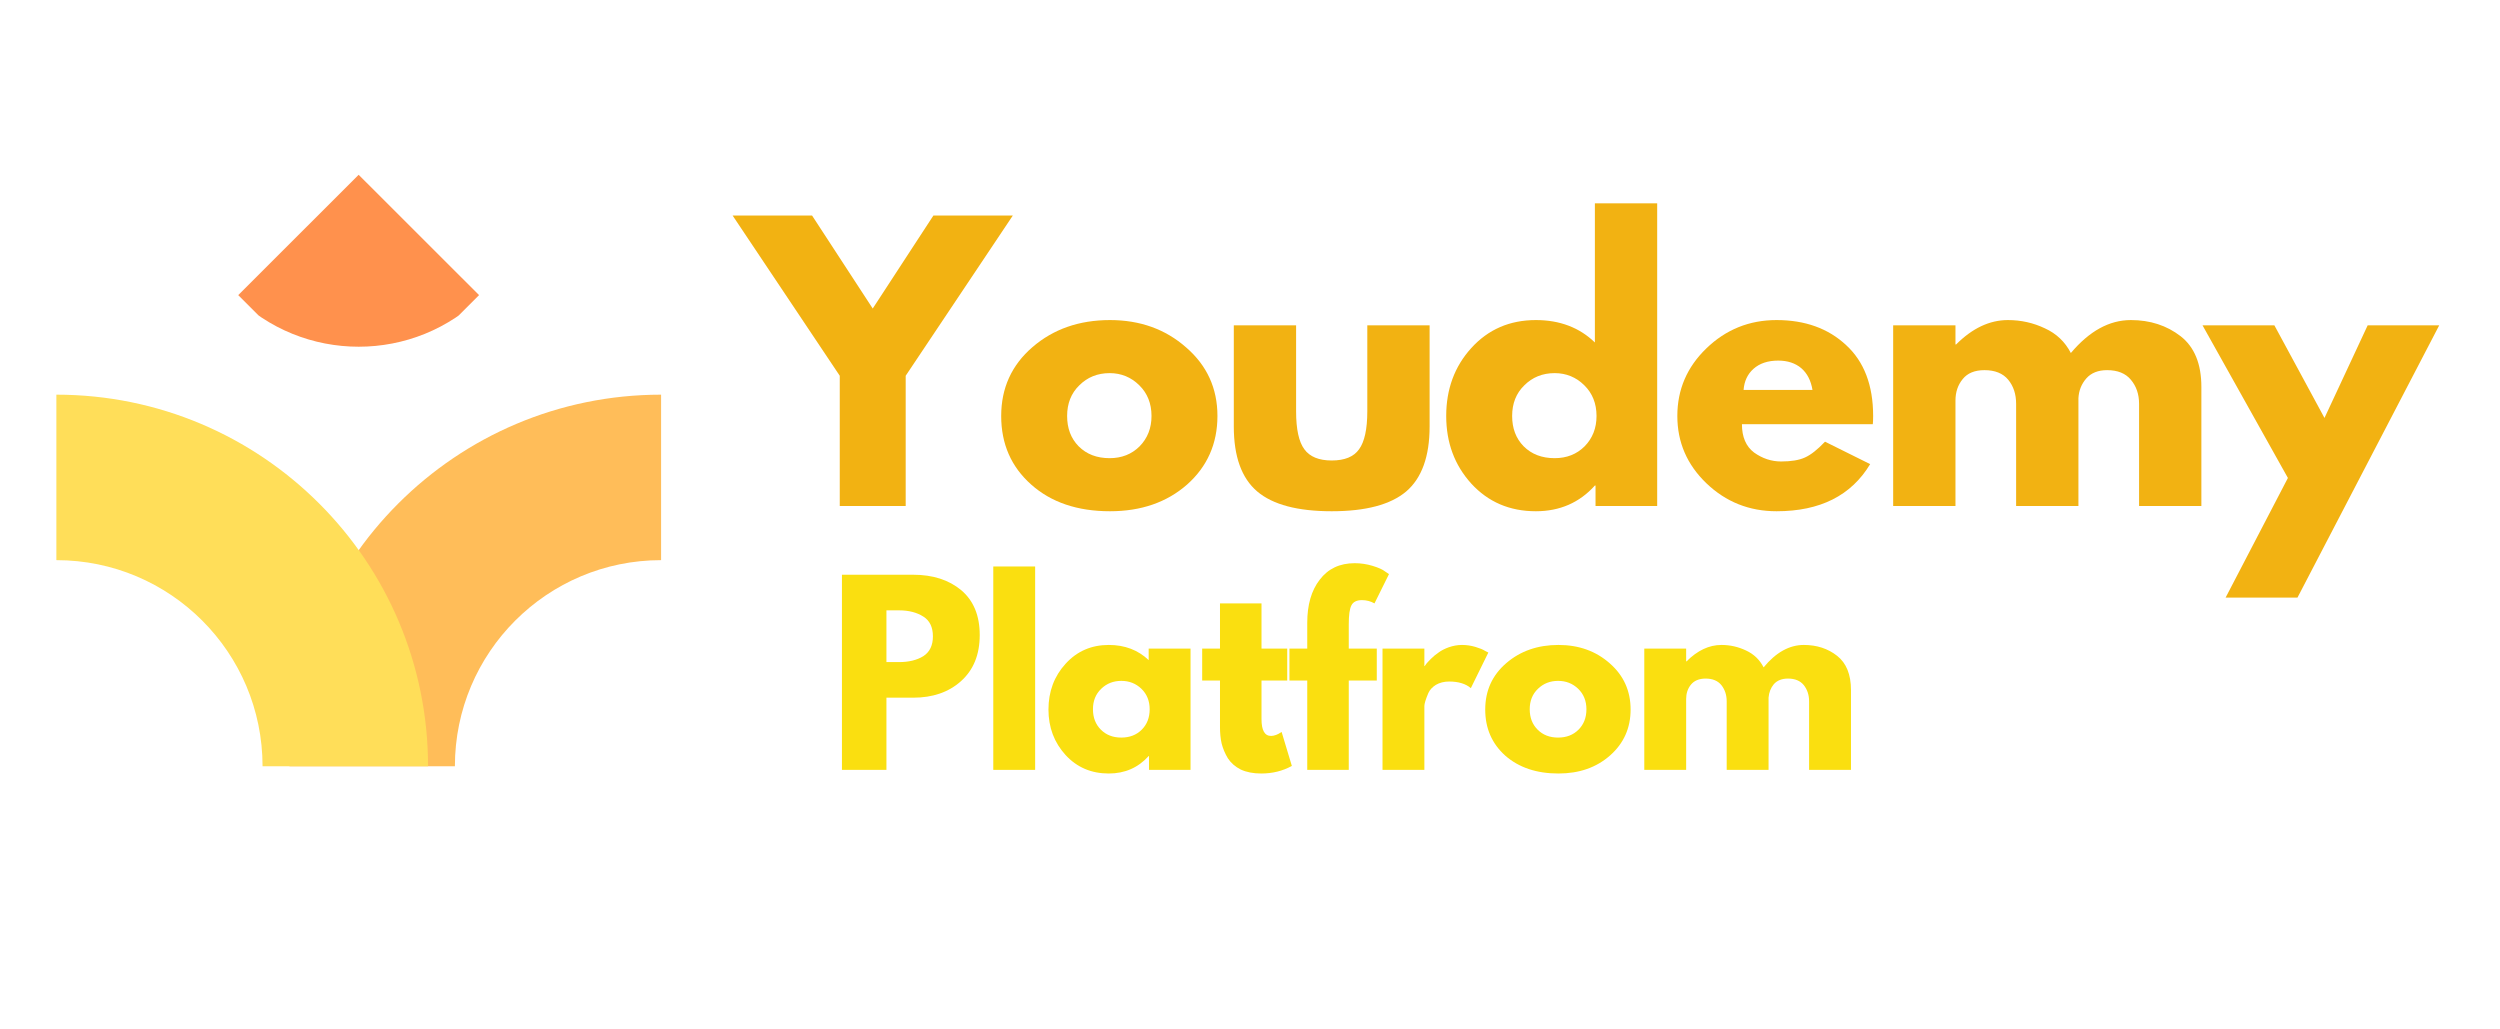
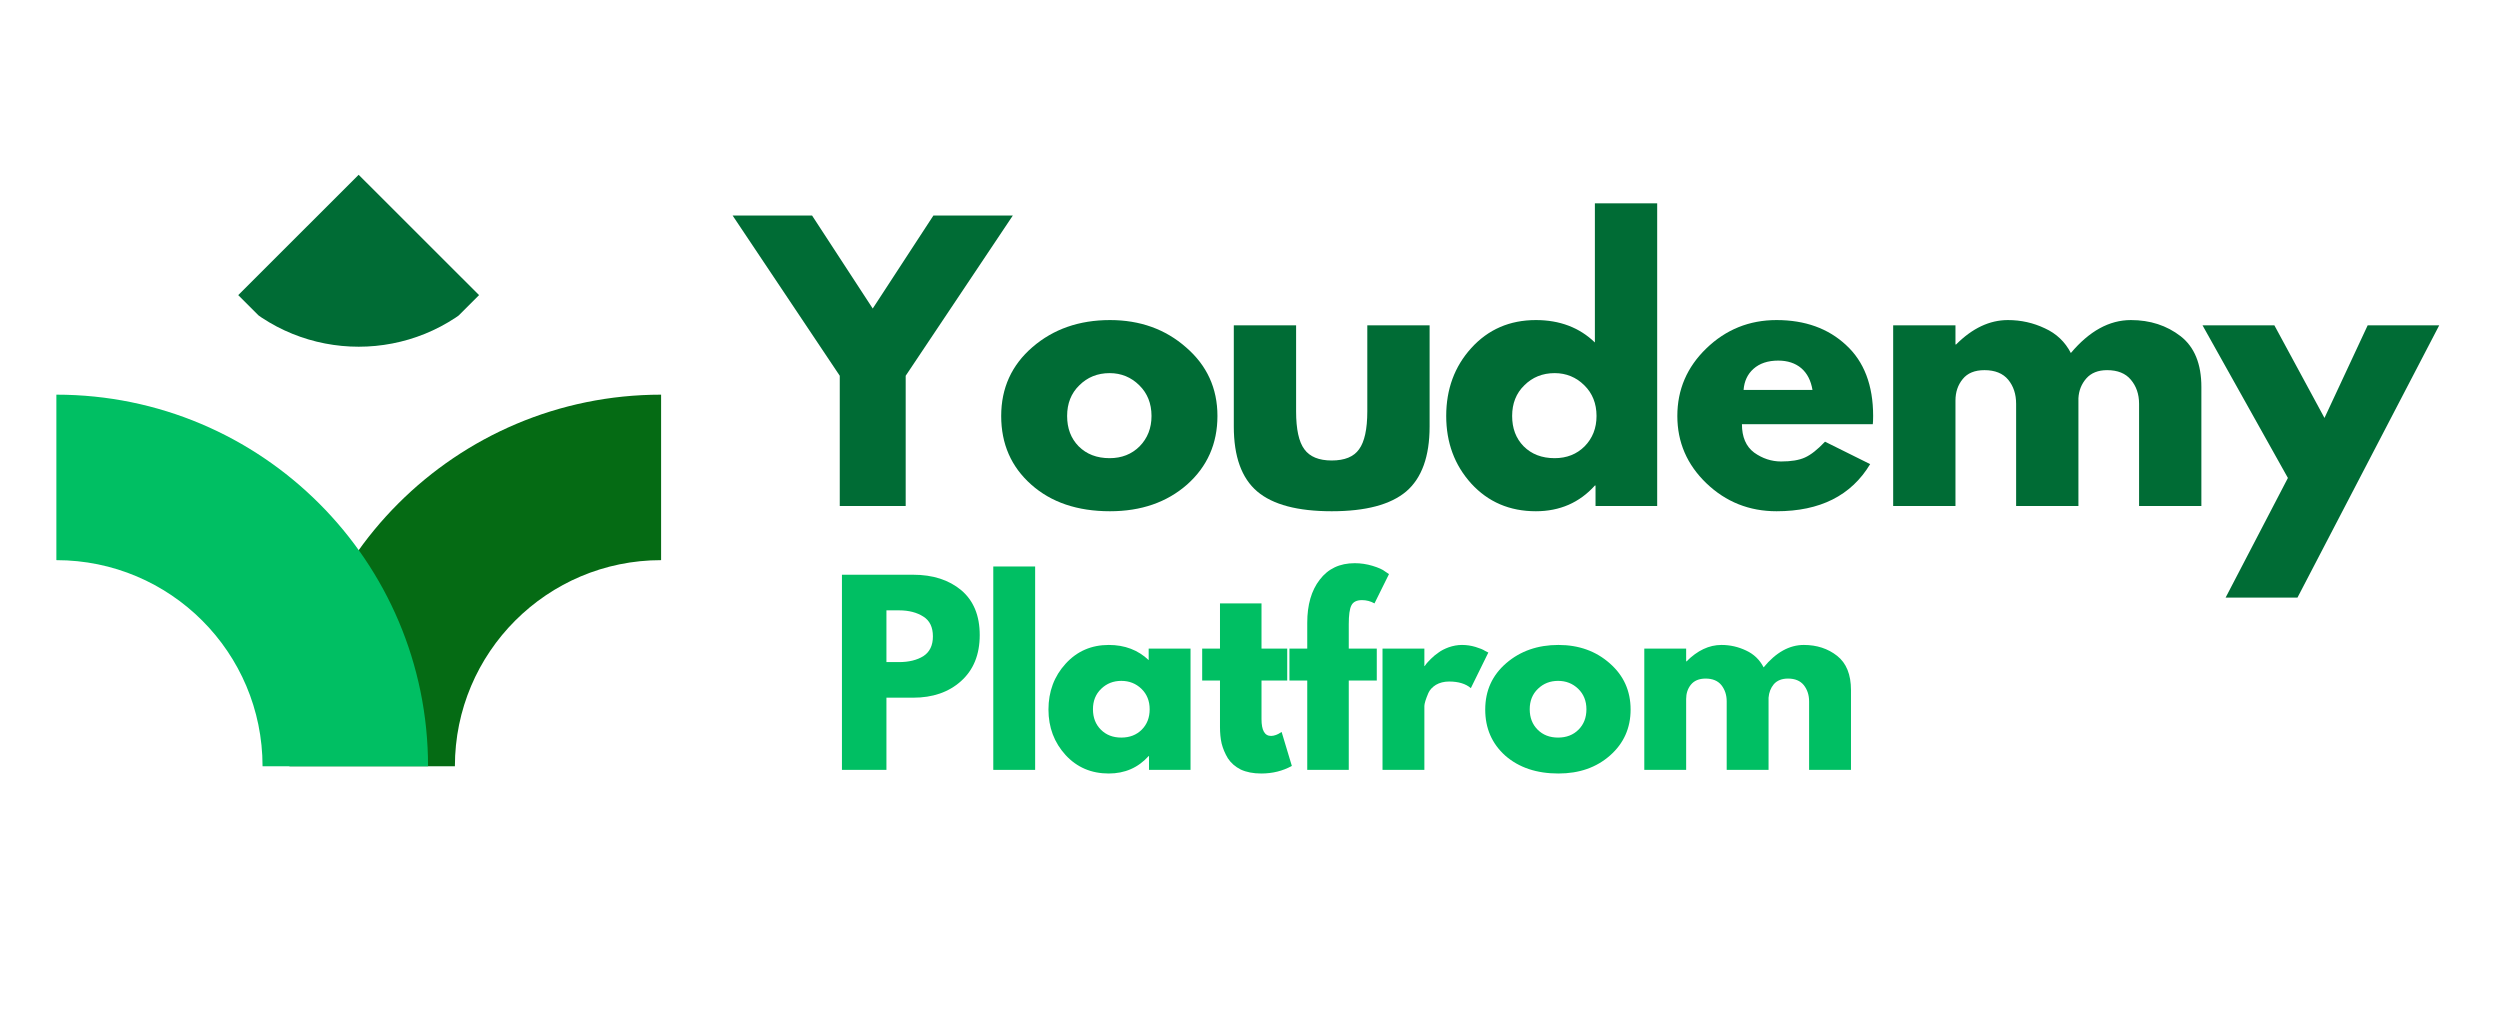
<svg xmlns="http://www.w3.org/2000/svg" width="158" zoomAndPan="magnify" viewBox="0 0 118.5 48.75" height="65" preserveAspectRatio="xMidYMid meet" version="1.0">
  <defs>
    <g />
-     <clipPath id="a74b457577">
+     <clipPath id="c28f8b71e3">
      <path d="M 13.719 18.707 L 31.629 18.707 L 31.629 36.613 L 13.719 36.613 Z M 13.719 18.707 " clip-rule="nonzero" />
    </clipPath>
-     <clipPath id="0efcdb0765">
+     <clipPath id="c3e12c4557">
      <path d="M 2.672 18.707 L 20.289 18.707 L 20.289 36.613 L 2.672 36.613 Z M 2.672 18.707 " clip-rule="nonzero" />
    </clipPath>
-     <clipPath id="a90ec129f5">
+     <clipPath id="9f0197ede7">
      <path d="M 11 8 L 23 8 L 23 17 L 11 17 Z M 11 8 " clip-rule="nonzero" />
    </clipPath>
-     <clipPath id="6869b9f8df">
+     <clipPath id="dfefc381c5">
      <path d="M 17 8.086 L 22.805 13.891 L 17 19.695 L 11.195 13.891 Z M 17 8.086 " clip-rule="nonzero" />
    </clipPath>
-     <clipPath id="8967e02e23">
+     <clipPath id="51a4a1e66f">
      <path d="M 17 19.891 L 11.195 14.086 L 17 8.285 L 22.805 14.086 Z M 17 19.891 " clip-rule="nonzero" />
    </clipPath>
  </defs>
-   <g clip-path="url(#a74b457577)">
-     <path fill="#ffbd59" d="M 31.336 26.551 L 31.336 18.707 C 21.605 18.707 13.719 26.594 13.719 36.32 L 21.562 36.32 C 21.562 30.926 25.938 26.551 31.336 26.551 Z M 31.336 26.551 " fill-opacity="1" fill-rule="nonzero" />
+   <g clip-path="url(#c28f8b71e3)">
+     <path fill="#056b14" d="M 31.336 26.551 L 31.336 18.707 C 21.605 18.707 13.719 26.594 13.719 36.32 L 21.562 36.32 C 21.562 30.926 25.938 26.551 31.336 26.551 Z M 31.336 26.551 " fill-opacity="1" fill-rule="nonzero" />
  </g>
-   <g clip-path="url(#0efcdb0765)">
-     <path fill="#ffde59" d="M 2.672 26.551 L 2.672 18.707 C 12.402 18.707 20.289 26.594 20.289 36.32 L 12.445 36.32 C 12.445 30.926 8.07 26.551 2.672 26.551 Z M 2.672 26.551 " fill-opacity="1" fill-rule="nonzero" />
+   <g clip-path="url(#c3e12c4557)">
+     <path fill="#00bf63" d="M 2.672 26.551 L 2.672 18.707 C 12.402 18.707 20.289 26.594 20.289 36.32 L 12.445 36.32 C 12.445 30.926 8.07 26.551 2.672 26.551 Z M 2.672 26.551 " fill-opacity="1" fill-rule="nonzero" />
  </g>
-   <g clip-path="url(#a90ec129f5)">
-     <g clip-path="url(#6869b9f8df)">
-       <g clip-path="url(#8967e02e23)">
-         <path fill="#ff914d" d="M 11.098 13.988 C 14.359 17.25 19.645 17.25 22.902 13.988 L 17 8.086 Z M 11.098 13.988 " fill-opacity="1" fill-rule="nonzero" />
+   <g clip-path="url(#9f0197ede7)">
+     <g clip-path="url(#dfefc381c5)">
+       <g clip-path="url(#51a4a1e66f)">
+         <path fill="#006c35" d="M 11.098 13.988 C 14.359 17.25 19.645 17.25 22.902 13.988 L 17 8.086 Z M 11.098 13.988 " fill-opacity="1" fill-rule="nonzero" />
      </g>
    </g>
  </g>
-   <g fill="#f2b212" fill-opacity="1">
+   <g fill="#006c35" fill-opacity="1">
    <g transform="translate(35.22651, 23.98308)">
      <g>
        <path d="M -0.5 -13.766 L 3.266 -13.766 L 6.141 -9.359 L 9.016 -13.766 L 12.781 -13.766 L 7.703 -6.172 L 7.703 0 L 4.578 0 L 4.578 -6.172 Z M -0.5 -13.766 " />
      </g>
    </g>
  </g>
-   <g fill="#f2b212" fill-opacity="1">
+   <g fill="#006c35" fill-opacity="1">
    <g transform="translate(47.06572, 23.98308)">
      <g>
        <path d="M 1.812 -1.016 C 0.863 -1.859 0.391 -2.941 0.391 -4.266 C 0.391 -5.586 0.883 -6.676 1.875 -7.531 C 2.863 -8.383 4.086 -8.812 5.547 -8.812 C 6.973 -8.812 8.176 -8.379 9.156 -7.516 C 10.145 -6.66 10.641 -5.578 10.641 -4.266 C 10.641 -2.953 10.16 -1.867 9.203 -1.016 C 8.242 -0.172 7.023 0.25 5.547 0.25 C 4.004 0.25 2.758 -0.172 1.812 -1.016 Z M 4.094 -5.719 C 3.707 -5.344 3.516 -4.859 3.516 -4.266 C 3.516 -3.68 3.695 -3.203 4.062 -2.828 C 4.438 -2.453 4.926 -2.266 5.531 -2.266 C 6.102 -2.266 6.578 -2.453 6.953 -2.828 C 7.328 -3.211 7.516 -3.691 7.516 -4.266 C 7.516 -4.859 7.32 -5.344 6.938 -5.719 C 6.551 -6.102 6.082 -6.297 5.531 -6.297 C 4.957 -6.297 4.477 -6.102 4.094 -5.719 Z M 4.094 -5.719 " />
      </g>
    </g>
  </g>
-   <g fill="#f2b212" fill-opacity="1">
+   <g fill="#006c35" fill-opacity="1">
    <g transform="translate(57.65426, 23.98308)">
      <g>
        <path d="M 3.781 -8.562 L 3.781 -4.484 C 3.781 -3.641 3.91 -3.039 4.172 -2.688 C 4.43 -2.332 4.863 -2.156 5.469 -2.156 C 6.082 -2.156 6.516 -2.332 6.766 -2.688 C 7.023 -3.039 7.156 -3.641 7.156 -4.484 L 7.156 -8.562 L 10.109 -8.562 L 10.109 -3.766 C 10.109 -2.348 9.738 -1.32 9 -0.688 C 8.258 -0.062 7.082 0.25 5.469 0.25 C 3.852 0.25 2.676 -0.062 1.938 -0.688 C 1.195 -1.32 0.828 -2.348 0.828 -3.766 L 0.828 -8.562 Z M 3.781 -8.562 " />
      </g>
    </g>
  </g>
-   <g fill="#f2b212" fill-opacity="1">
+   <g fill="#006c35" fill-opacity="1">
    <g transform="translate(68.15942, 23.98308)">
      <g>
        <path d="M 1.578 -1.062 C 0.785 -1.938 0.391 -3.004 0.391 -4.266 C 0.391 -5.535 0.785 -6.609 1.578 -7.484 C 2.379 -8.367 3.398 -8.812 4.641 -8.812 C 5.773 -8.812 6.707 -8.457 7.438 -7.75 L 7.438 -14.344 L 10.391 -14.344 L 10.391 0 L 7.469 0 L 7.469 -0.969 L 7.438 -0.969 C 6.707 -0.156 5.773 0.25 4.641 0.25 C 3.398 0.25 2.379 -0.188 1.578 -1.062 Z M 4.094 -5.719 C 3.707 -5.344 3.516 -4.859 3.516 -4.266 C 3.516 -3.68 3.695 -3.203 4.062 -2.828 C 4.438 -2.453 4.926 -2.266 5.531 -2.266 C 6.102 -2.266 6.578 -2.453 6.953 -2.828 C 7.328 -3.211 7.516 -3.691 7.516 -4.266 C 7.516 -4.859 7.32 -5.344 6.938 -5.719 C 6.551 -6.102 6.082 -6.297 5.531 -6.297 C 4.957 -6.297 4.477 -6.102 4.094 -5.719 Z M 4.094 -5.719 " />
      </g>
    </g>
  </g>
-   <g fill="#f2b212" fill-opacity="1">
+   <g fill="#006c35" fill-opacity="1">
    <g transform="translate(79.11481, 23.98308)">
      <g>
        <path d="M 9.656 -3.875 L 3.453 -3.875 C 3.453 -3.27 3.645 -2.82 4.031 -2.531 C 4.426 -2.25 4.852 -2.109 5.312 -2.109 C 5.789 -2.109 6.164 -2.172 6.438 -2.297 C 6.719 -2.422 7.035 -2.672 7.391 -3.047 L 9.531 -1.984 C 8.633 -0.492 7.156 0.25 5.094 0.25 C 3.801 0.25 2.691 -0.191 1.766 -1.078 C 0.848 -1.961 0.391 -3.023 0.391 -4.266 C 0.391 -5.516 0.848 -6.582 1.766 -7.469 C 2.691 -8.363 3.801 -8.812 5.094 -8.812 C 6.445 -8.812 7.547 -8.414 8.391 -7.625 C 9.242 -6.844 9.672 -5.723 9.672 -4.266 C 9.672 -4.066 9.664 -3.938 9.656 -3.875 Z M 3.531 -5.5 L 6.797 -5.5 C 6.723 -5.945 6.547 -6.289 6.266 -6.531 C 5.984 -6.77 5.617 -6.891 5.172 -6.891 C 4.68 -6.891 4.289 -6.758 4 -6.5 C 3.719 -6.25 3.562 -5.914 3.531 -5.5 Z M 3.531 -5.5 " />
      </g>
    </g>
  </g>
-   <g fill="#f2b212" fill-opacity="1">
+   <g fill="#006c35" fill-opacity="1">
    <g transform="translate(88.73616, 23.98308)">
      <g>
        <path d="M 1 0 L 1 -8.562 L 3.953 -8.562 L 3.953 -7.656 L 3.984 -7.656 C 4.754 -8.426 5.57 -8.812 6.438 -8.812 C 7.062 -8.812 7.645 -8.68 8.188 -8.422 C 8.738 -8.172 9.148 -7.781 9.422 -7.25 C 10.297 -8.289 11.242 -8.812 12.266 -8.812 C 13.18 -8.812 13.969 -8.555 14.625 -8.047 C 15.281 -7.535 15.609 -6.734 15.609 -5.641 L 15.609 0 L 12.656 0 L 12.656 -4.844 C 12.656 -5.301 12.523 -5.68 12.266 -5.984 C 12.016 -6.285 11.641 -6.438 11.141 -6.438 C 10.711 -6.438 10.383 -6.305 10.156 -6.047 C 9.926 -5.785 9.801 -5.473 9.781 -5.109 L 9.781 0 L 6.828 0 L 6.828 -4.844 C 6.828 -5.301 6.703 -5.68 6.453 -5.984 C 6.203 -6.285 5.828 -6.438 5.328 -6.438 C 4.867 -6.438 4.523 -6.297 4.297 -6.016 C 4.066 -5.734 3.953 -5.395 3.953 -5 L 3.953 0 Z M 1 0 " />
      </g>
    </g>
  </g>
-   <g fill="#f2b212" fill-opacity="1">
+   <g fill="#006c35" fill-opacity="1">
    <g transform="translate(104.7276, 23.98308)">
      <g>
        <path d="M 7.5 -8.562 L 10.891 -8.562 L 4.172 4.344 L 0.766 4.344 L 3.719 -1.328 L -0.328 -8.562 L 3.078 -8.562 L 5.453 -4.172 Z M 7.5 -8.562 " />
      </g>
    </g>
  </g>
-   <g fill="#fadf10" fill-opacity="1">
+   <g fill="#00bf63" fill-opacity="1">
    <g transform="translate(39.23599, 36.49234)">
      <g>
        <path d="M 0.672 -9.25 L 4.047 -9.25 C 4.984 -9.25 5.742 -9.004 6.328 -8.516 C 6.91 -8.023 7.203 -7.316 7.203 -6.391 C 7.203 -5.461 6.906 -4.734 6.312 -4.203 C 5.727 -3.68 4.973 -3.422 4.047 -3.422 L 2.781 -3.422 L 2.781 0 L 0.672 0 Z M 2.781 -5.109 L 3.375 -5.109 C 3.844 -5.109 4.227 -5.203 4.531 -5.391 C 4.832 -5.586 4.984 -5.898 4.984 -6.328 C 4.984 -6.766 4.832 -7.078 4.531 -7.266 C 4.227 -7.461 3.844 -7.562 3.375 -7.562 L 2.781 -7.562 Z M 2.781 -5.109 " />
      </g>
    </g>
  </g>
-   <g fill="#fadf10" fill-opacity="1">
+   <g fill="#00bf63" fill-opacity="1">
    <g transform="translate(46.40965, 36.49234)">
      <g>
        <path d="M 0.672 0 L 0.672 -9.641 L 2.656 -9.641 L 2.656 0 Z M 0.672 0 " />
      </g>
    </g>
  </g>
-   <g fill="#fadf10" fill-opacity="1">
+   <g fill="#00bf63" fill-opacity="1">
    <g transform="translate(49.44718, 36.49234)">
      <g>
        <path d="M 1.062 -0.703 C 0.52 -1.297 0.25 -2.016 0.25 -2.859 C 0.25 -3.711 0.52 -4.438 1.062 -5.031 C 1.602 -5.625 2.285 -5.922 3.109 -5.922 C 3.867 -5.922 4.5 -5.68 5 -5.203 L 5 -5.75 L 6.984 -5.75 L 6.984 0 L 5.016 0 L 5.016 -0.656 L 5 -0.656 C 4.5 -0.102 3.867 0.172 3.109 0.172 C 2.285 0.172 1.602 -0.117 1.062 -0.703 Z M 2.75 -3.844 C 2.488 -3.594 2.359 -3.27 2.359 -2.875 C 2.359 -2.477 2.484 -2.156 2.734 -1.906 C 2.984 -1.656 3.305 -1.531 3.703 -1.531 C 4.098 -1.531 4.422 -1.656 4.672 -1.906 C 4.922 -2.156 5.047 -2.477 5.047 -2.875 C 5.047 -3.27 4.914 -3.594 4.656 -3.844 C 4.395 -4.094 4.078 -4.219 3.703 -4.219 C 3.328 -4.219 3.008 -4.094 2.75 -3.844 Z M 2.75 -3.844 " />
      </g>
    </g>
  </g>
-   <g fill="#fadf10" fill-opacity="1">
+   <g fill="#00bf63" fill-opacity="1">
    <g transform="translate(56.81139, 36.49234)">
      <g>
        <path d="M 1.016 -5.75 L 1.016 -7.891 L 2.984 -7.891 L 2.984 -5.75 L 4.203 -5.75 L 4.203 -4.234 L 2.984 -4.234 L 2.984 -2.406 C 2.984 -1.875 3.133 -1.609 3.438 -1.609 C 3.508 -1.609 3.586 -1.625 3.672 -1.656 C 3.754 -1.688 3.816 -1.719 3.859 -1.75 L 3.938 -1.797 L 4.422 -0.188 C 3.992 0.051 3.508 0.172 2.969 0.172 C 2.594 0.172 2.27 0.109 2 -0.016 C 1.738 -0.148 1.535 -0.328 1.391 -0.547 C 1.254 -0.773 1.156 -1.008 1.094 -1.25 C 1.039 -1.488 1.016 -1.75 1.016 -2.031 L 1.016 -4.234 L 0.172 -4.234 L 0.172 -5.75 Z M 1.016 -5.75 " />
      </g>
    </g>
  </g>
-   <g fill="#fadf10" fill-opacity="1">
+   <g fill="#00bf63" fill-opacity="1">
    <g transform="translate(60.9474, 36.49234)">
      <g>
        <path d="M 1.016 -5.75 L 1.016 -6.969 C 1.016 -7.82 1.211 -8.504 1.609 -9.016 C 2.004 -9.535 2.555 -9.797 3.266 -9.797 C 3.555 -9.797 3.836 -9.754 4.109 -9.672 C 4.391 -9.586 4.586 -9.5 4.703 -9.406 L 4.891 -9.281 L 4.203 -7.891 C 4.023 -7.992 3.828 -8.047 3.609 -8.047 C 3.359 -8.047 3.191 -7.961 3.109 -7.797 C 3.023 -7.629 2.984 -7.332 2.984 -6.906 L 2.984 -5.75 L 4.312 -5.75 L 4.312 -4.234 L 2.984 -4.234 L 2.984 0 L 1.016 0 L 1.016 -4.234 L 0.172 -4.234 L 0.172 -5.75 Z M 1.016 -5.75 " />
      </g>
    </g>
  </g>
-   <g fill="#fadf10" fill-opacity="1">
+   <g fill="#00bf63" fill-opacity="1">
    <g transform="translate(64.85924, 36.49234)">
      <g>
        <path d="M 0.672 0 L 0.672 -5.75 L 2.656 -5.75 L 2.656 -4.922 L 2.672 -4.922 C 2.691 -4.953 2.719 -4.988 2.75 -5.031 C 2.781 -5.07 2.852 -5.148 2.969 -5.266 C 3.082 -5.379 3.203 -5.477 3.328 -5.562 C 3.453 -5.656 3.613 -5.738 3.812 -5.812 C 4.02 -5.883 4.227 -5.922 4.438 -5.922 C 4.656 -5.922 4.867 -5.891 5.078 -5.828 C 5.285 -5.766 5.438 -5.703 5.531 -5.641 L 5.688 -5.562 L 4.859 -3.875 C 4.617 -4.082 4.273 -4.188 3.828 -4.188 C 3.586 -4.188 3.379 -4.133 3.203 -4.031 C 3.035 -3.926 2.914 -3.797 2.844 -3.641 C 2.781 -3.492 2.734 -3.367 2.703 -3.266 C 2.672 -3.16 2.656 -3.082 2.656 -3.031 L 2.656 0 Z M 0.672 0 " />
      </g>
    </g>
  </g>
-   <g fill="#fadf10" fill-opacity="1">
+   <g fill="#00bf63" fill-opacity="1">
    <g transform="translate(70.14978, 36.49234)">
      <g>
        <path d="M 1.203 -0.672 C 0.566 -1.242 0.25 -1.973 0.25 -2.859 C 0.25 -3.754 0.582 -4.488 1.25 -5.062 C 1.914 -5.633 2.738 -5.922 3.719 -5.922 C 4.688 -5.922 5.5 -5.629 6.156 -5.047 C 6.812 -4.473 7.141 -3.742 7.141 -2.859 C 7.141 -1.984 6.816 -1.258 6.172 -0.688 C 5.523 -0.113 4.707 0.172 3.719 0.172 C 2.688 0.172 1.848 -0.109 1.203 -0.672 Z M 2.75 -3.844 C 2.488 -3.594 2.359 -3.27 2.359 -2.875 C 2.359 -2.477 2.484 -2.156 2.734 -1.906 C 2.984 -1.656 3.305 -1.531 3.703 -1.531 C 4.098 -1.531 4.422 -1.656 4.672 -1.906 C 4.922 -2.156 5.047 -2.477 5.047 -2.875 C 5.047 -3.27 4.914 -3.594 4.656 -3.844 C 4.395 -4.094 4.078 -4.219 3.703 -4.219 C 3.328 -4.219 3.008 -4.094 2.75 -3.844 Z M 2.75 -3.844 " />
      </g>
    </g>
  </g>
-   <g fill="#fadf10" fill-opacity="1">
+   <g fill="#00bf63" fill-opacity="1">
    <g transform="translate(77.2674, 36.49234)">
      <g>
        <path d="M 0.672 0 L 0.672 -5.75 L 2.656 -5.75 L 2.656 -5.141 L 2.672 -5.141 C 3.191 -5.66 3.742 -5.922 4.328 -5.922 C 4.742 -5.922 5.133 -5.832 5.5 -5.656 C 5.863 -5.488 6.141 -5.223 6.328 -4.859 C 6.91 -5.566 7.547 -5.922 8.234 -5.922 C 8.848 -5.922 9.375 -5.75 9.812 -5.406 C 10.25 -5.062 10.469 -4.52 10.469 -3.781 L 10.469 0 L 8.484 0 L 8.484 -3.25 C 8.484 -3.551 8.398 -3.805 8.234 -4.016 C 8.066 -4.223 7.816 -4.328 7.484 -4.328 C 7.191 -4.328 6.969 -4.238 6.812 -4.062 C 6.664 -3.883 6.582 -3.672 6.562 -3.422 L 6.562 0 L 4.578 0 L 4.578 -3.25 C 4.578 -3.551 4.492 -3.805 4.328 -4.016 C 4.16 -4.223 3.91 -4.328 3.578 -4.328 C 3.266 -4.328 3.031 -4.227 2.875 -4.031 C 2.727 -3.844 2.656 -3.617 2.656 -3.359 L 2.656 0 Z M 0.672 0 " />
      </g>
    </g>
  </g>
</svg>
